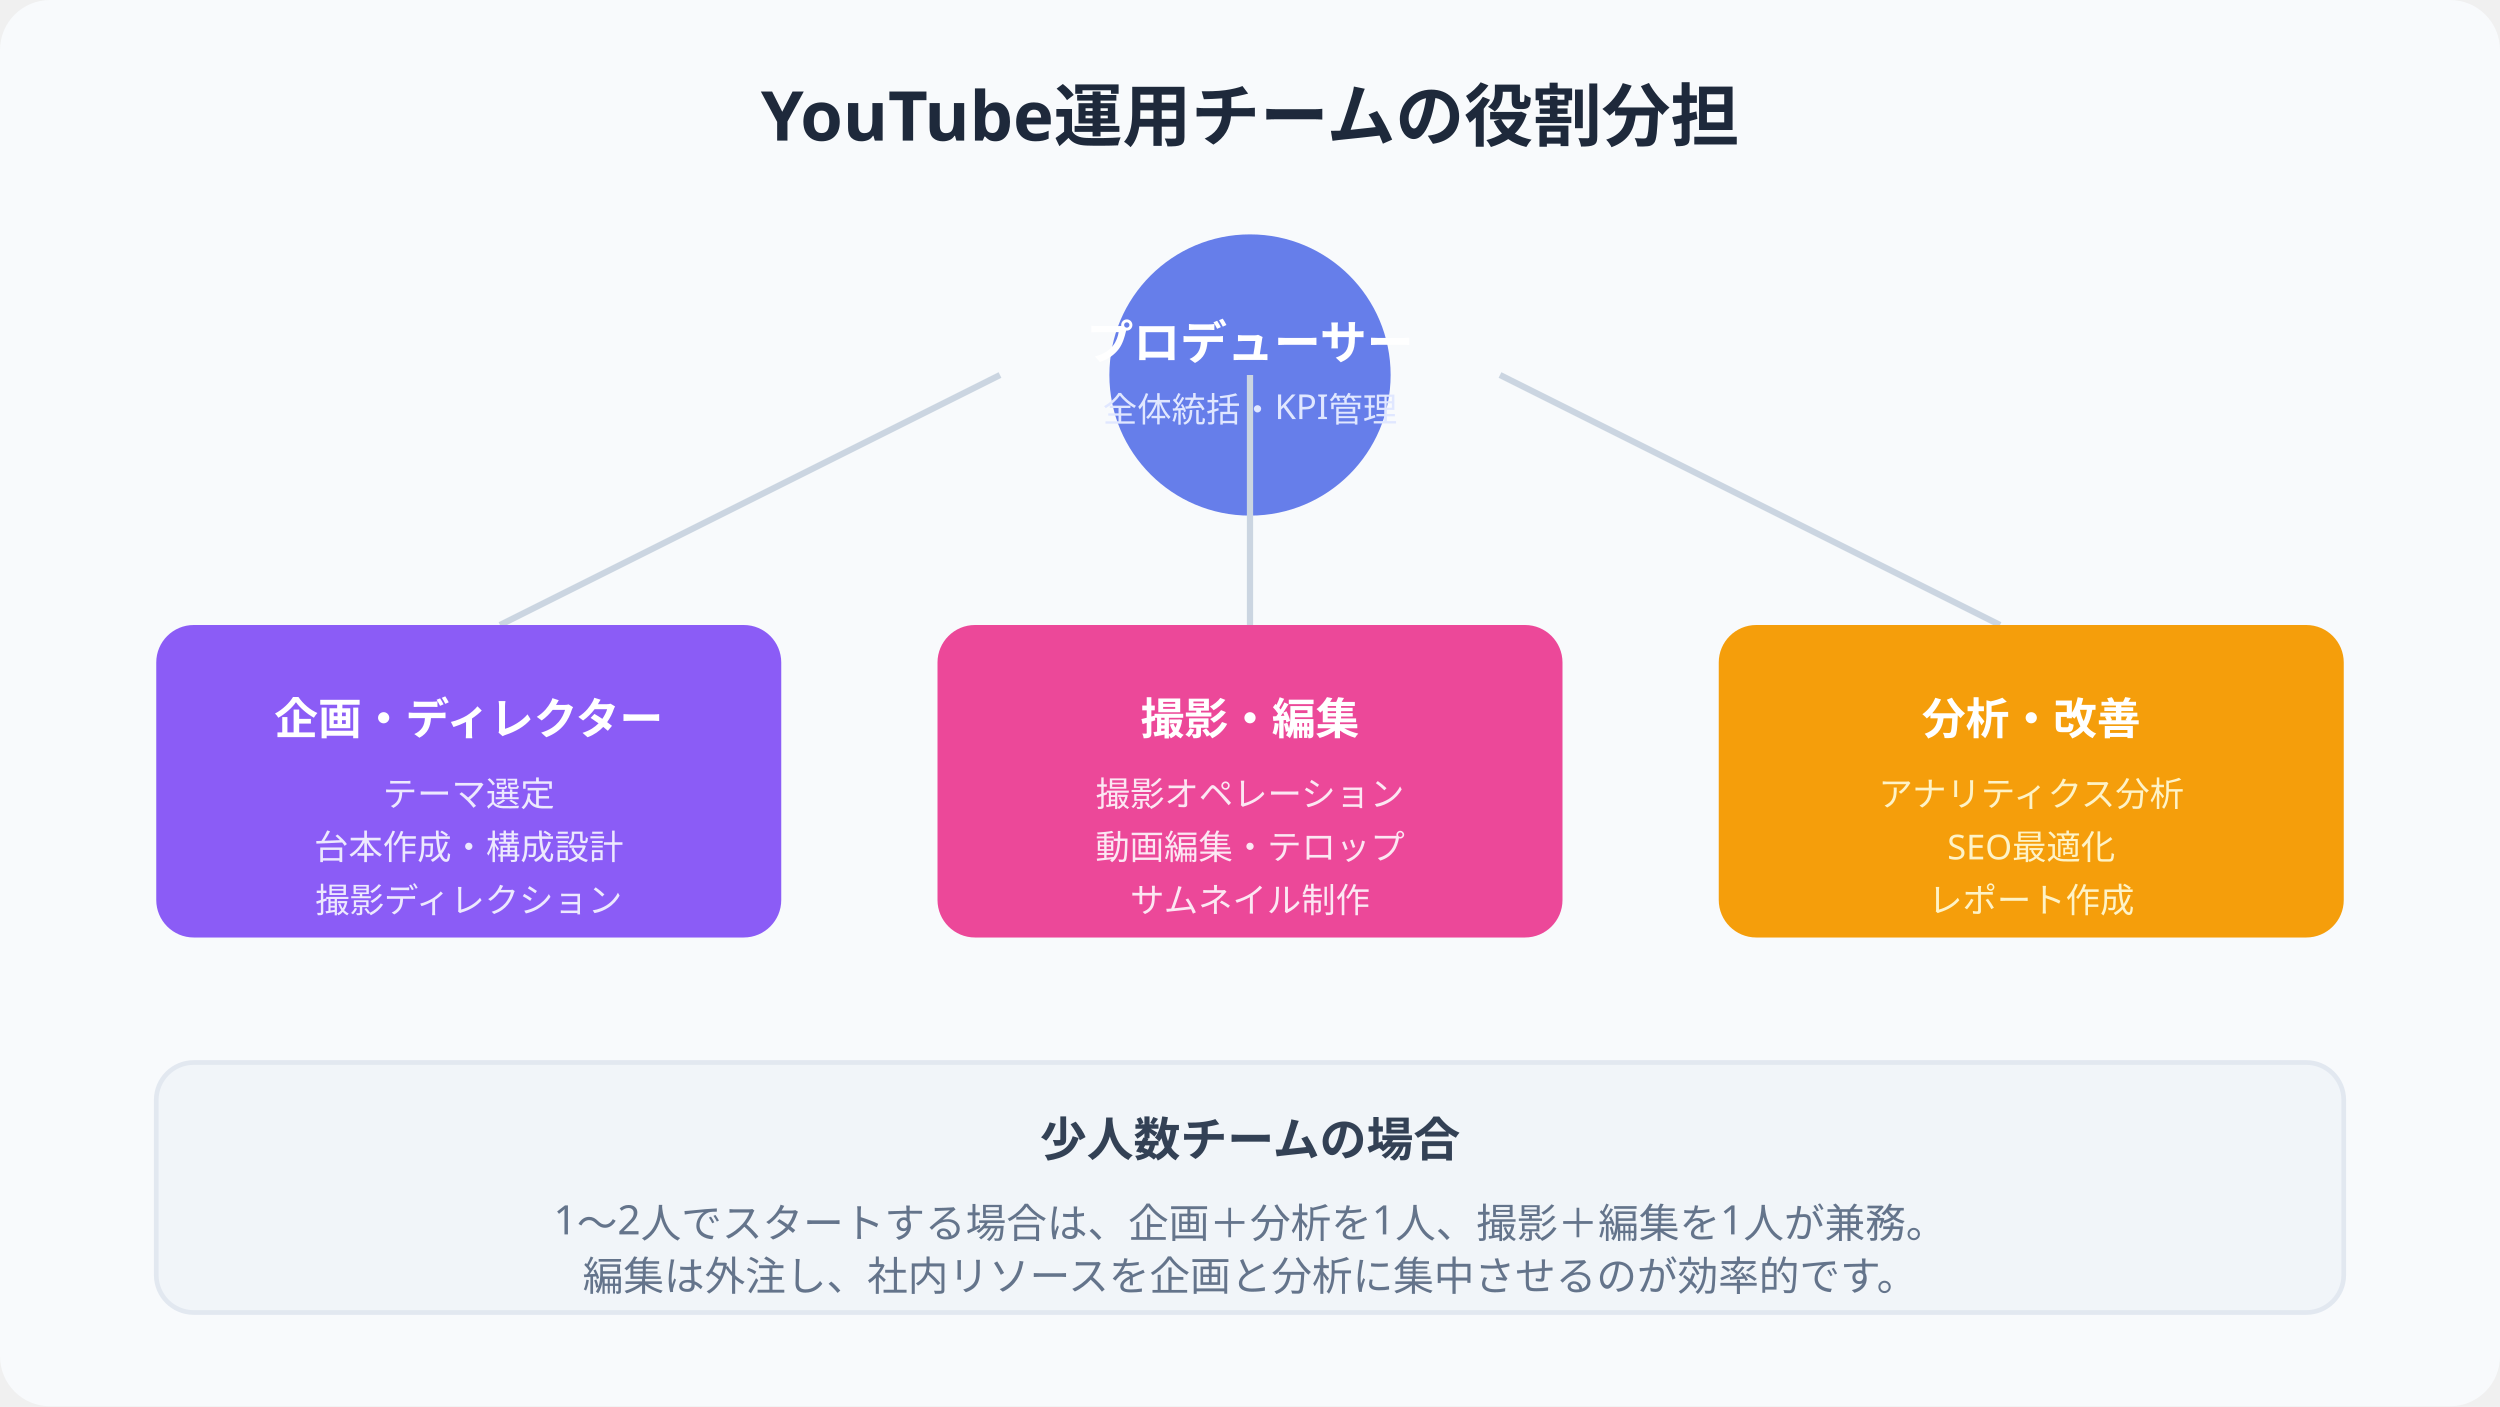
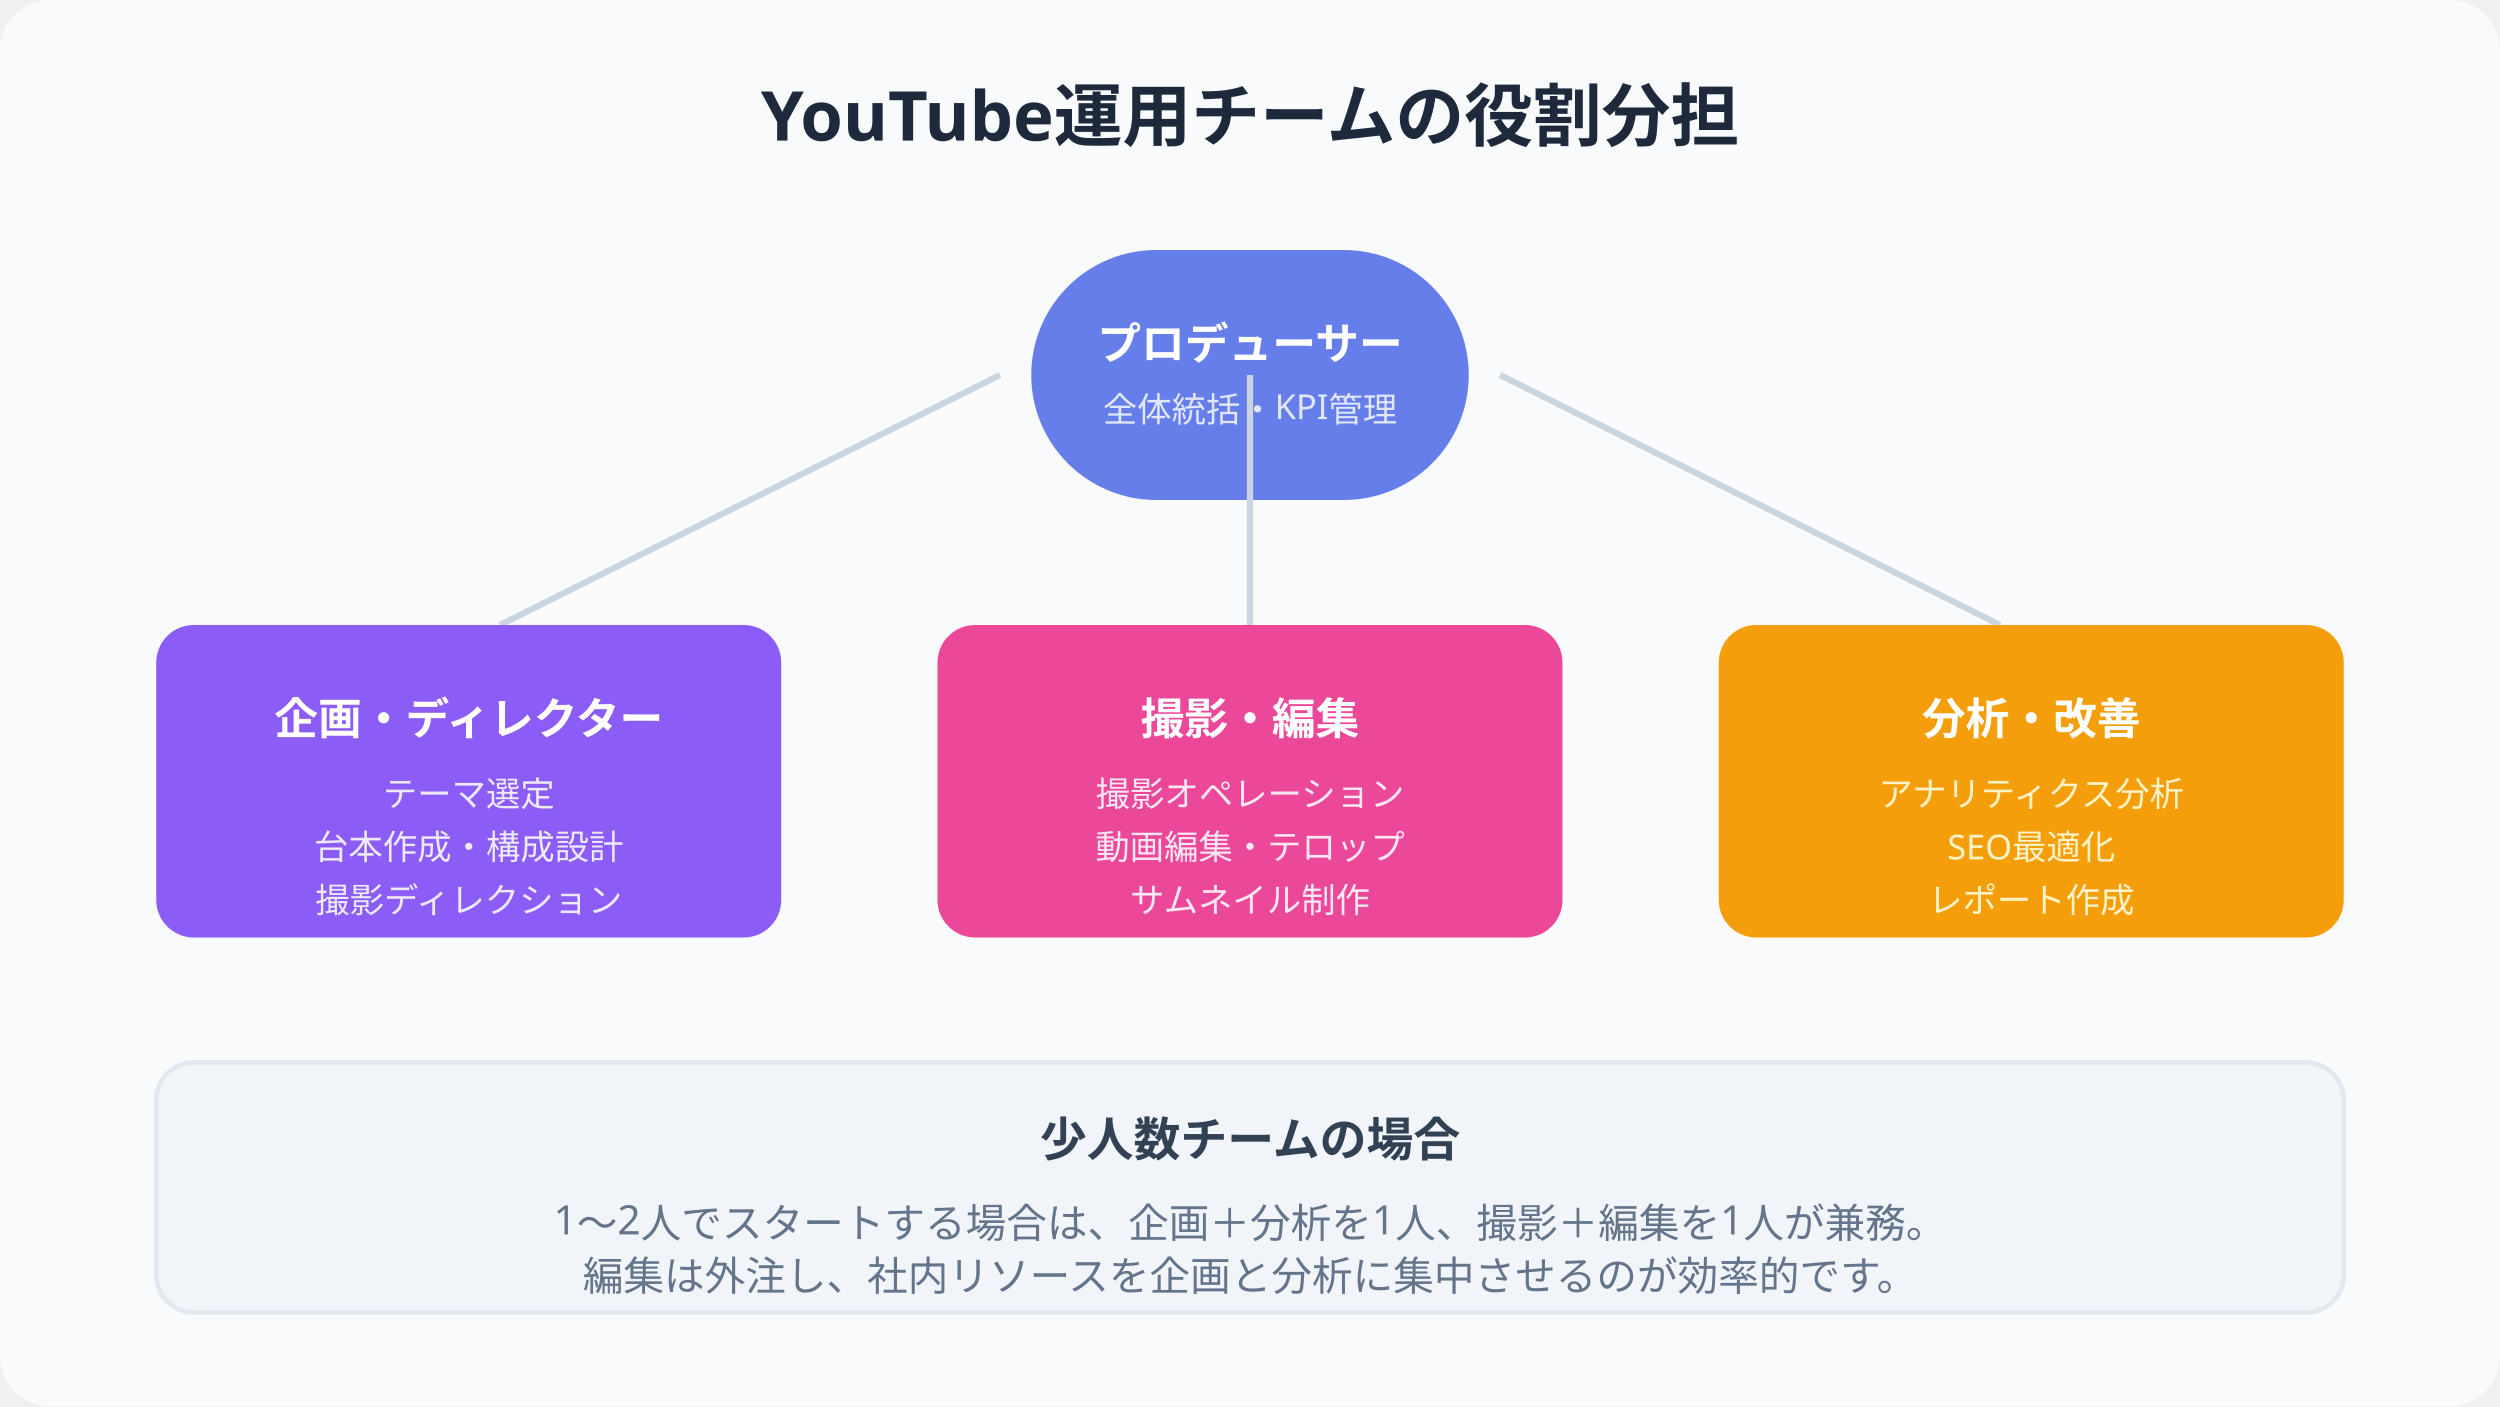
<svg xmlns="http://www.w3.org/2000/svg" viewBox="0 0 800 450" fill="none">
  <rect width="800" height="450" rx="16" fill="#f8fafc" />
  <text x="400" y="45" text-anchor="middle" font-family="sans-serif" font-weight="700" font-size="22" fill="#1e293b">YouTube運用チームの役割分担</text>
  <g transform="translate(280,70)">
-     <circle cx="120" cy="50" r="45" fill="#667eea" />
-     <text x="120" y="45" text-anchor="middle" font-family="sans-serif" font-weight="700" font-size="15" fill="white">プロデューサー</text>
+     <rect x="50" y="10" width="140" height="80" rx="40" fill="#667eea" />
+     <text x="120" y="45" text-anchor="middle" font-family="sans-serif" font-weight="700" font-size="14" fill="white">プロデューサー</text>
    <text x="120" y="65" text-anchor="middle" font-family="sans-serif" font-size="11" fill="#e0e7ff">全体統括・KPI管理</text>
  </g>
  <line x1="320" y1="120" x2="160" y2="200" stroke="#cbd5e1" stroke-width="2" />
  <line x1="480" y1="120" x2="640" y2="200" stroke="#cbd5e1" stroke-width="2" />
  <line x1="400" y1="120" x2="400" y2="200" stroke="#cbd5e1" stroke-width="2" />
  <g transform="translate(50,200)">
    <rect width="200" height="100" rx="12" fill="#8b5cf6" />
    <text x="100" y="35" text-anchor="middle" font-family="sans-serif" font-weight="700" font-size="14" fill="white">企画・ディレクター</text>
    <text x="100" y="58" text-anchor="middle" font-family="sans-serif" font-size="11" fill="#ede9fe">テーマ選定</text>
    <text x="100" y="75" text-anchor="middle" font-family="sans-serif" font-size="11" fill="#ede9fe">台本作成・構成設計</text>
    <text x="100" y="92" text-anchor="middle" font-family="sans-serif" font-size="11" fill="#ede9fe">撮影ディレクション</text>
  </g>
  <g transform="translate(300,200)">
    <rect width="200" height="100" rx="12" fill="#ec4899" />
    <text x="100" y="35" text-anchor="middle" font-family="sans-serif" font-weight="700" font-size="14" fill="white">撮影・編集</text>
    <text x="100" y="58" text-anchor="middle" font-family="sans-serif" font-size="11" fill="#fce7f3">撮影オペレーション</text>
    <text x="100" y="75" text-anchor="middle" font-family="sans-serif" font-size="11" fill="#fce7f3">動画編集・テロップ</text>
    <text x="100" y="92" text-anchor="middle" font-family="sans-serif" font-size="11" fill="#fce7f3">サムネイル制作</text>
  </g>
  <g transform="translate(550,200)">
    <rect width="200" height="100" rx="12" fill="#f59e0b" />
    <text x="100" y="35" text-anchor="middle" font-family="sans-serif" font-weight="700" font-size="14" fill="white">分析・改善</text>
    <text x="100" y="58" text-anchor="middle" font-family="sans-serif" font-size="11" fill="#fef3c7">アナリティクス分析</text>
    <text x="100" y="75" text-anchor="middle" font-family="sans-serif" font-size="11" fill="#fef3c7">SEO最適化</text>
    <text x="100" y="92" text-anchor="middle" font-family="sans-serif" font-size="11" fill="#fef3c7">レポート作成</text>
  </g>
  <g transform="translate(50,340)">
    <rect width="700" height="80" rx="12" fill="#f1f5f9" stroke="#e2e8f0" stroke-width="1.5" />
    <text x="350" y="30" text-anchor="middle" font-family="sans-serif" font-weight="700" font-size="15" fill="#334155">少人数チームの場合</text>
    <text x="350" y="55" text-anchor="middle" font-family="sans-serif" font-size="13" fill="#64748b">1〜2人でスタートする場合は、企画＋分析を1人、撮影＋編集を1人が兼務。</text>
    <text x="350" y="73" text-anchor="middle" font-family="sans-serif" font-size="13" fill="#64748b">編集は外注し、社内リソースを企画と分析に集中させるのが効率的です。</text>
  </g>
</svg>
